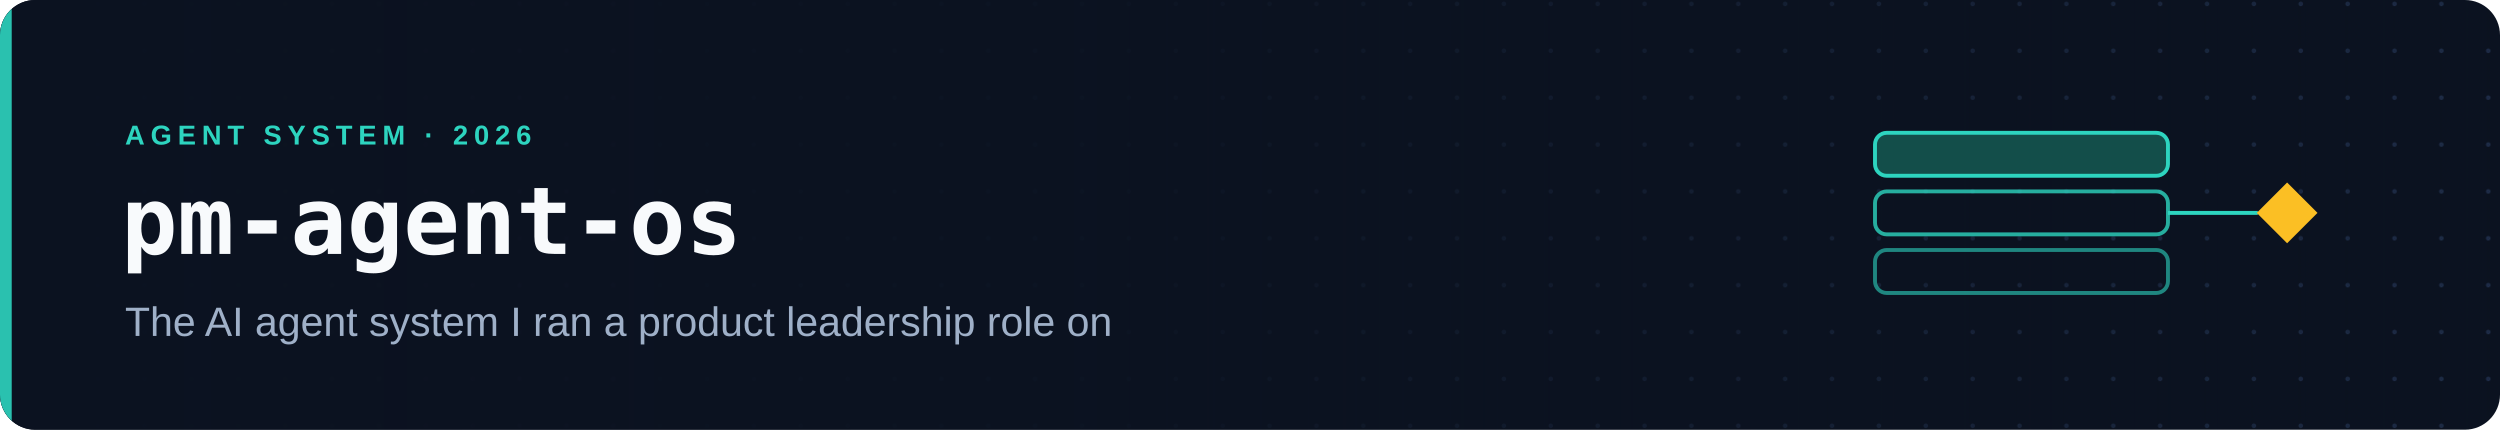
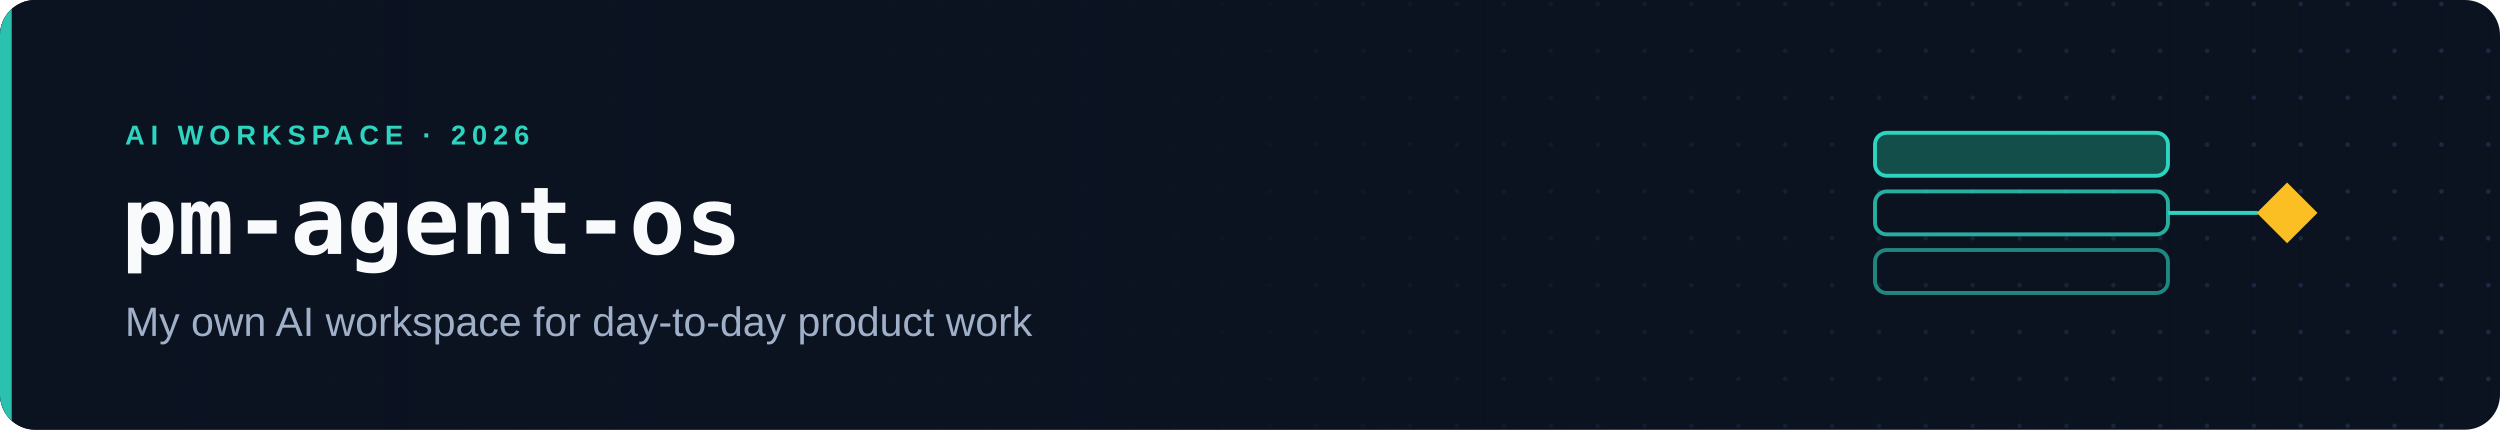
- <svg xmlns="http://www.w3.org/2000/svg" width="1280" height="220" viewBox="0 0 1280 220" role="img" aria-label="pm-agent-os: The AI agent system I ran a product leadership role on">
+ <svg xmlns="http://www.w3.org/2000/svg" width="1280" height="220" viewBox="0 0 1280 220" role="img" aria-label="pm-agent-os: My own AI workspace for day-to-day product work">
  <defs>
    <pattern id="dots" width="24" height="24" patternUnits="userSpaceOnUse">
      <circle cx="2" cy="2" r="1.2" fill="#1c2a44" />
    </pattern>
    <linearGradient id="fade" x1="0" x2="1" y1="0" y2="0">
      <stop offset="0" stop-color="#0b1220" stop-opacity="1" />
      <stop offset="0.45" stop-color="#0b1220" stop-opacity="0.92" />
      <stop offset="1" stop-color="#0b1220" stop-opacity="0" />
    </linearGradient>
    <clipPath id="card">
      <rect width="1280" height="220" rx="18" />
    </clipPath>
  </defs>
  <g clip-path="url(#card)">
    <rect width="1280" height="220" rx="18" fill="#0b1220" />
    <rect width="1280" height="220" rx="18" fill="url(#dots)" />
    <rect width="1280" height="220" rx="18" fill="url(#fade)" />
    <rect x="0" y="0" width="6" height="220" fill="#2dd4bf" opacity="0.9" />
-     <text x="64" y="74" font-family="'Segoe UI', -apple-system, BlinkMacSystemFont, 'Helvetica Neue', Arial, sans-serif" font-size="14" font-weight="600" letter-spacing="3" fill="#2dd4bf">AGENT SYSTEM  ·  2026</text>
+     <text x="64" y="74" font-family="'Segoe UI', -apple-system, BlinkMacSystemFont, 'Helvetica Neue', Arial, sans-serif" font-size="14" font-weight="600" letter-spacing="3" fill="#2dd4bf">AI WORKSPACE  ·  2026</text>
    <text x="62" y="130" font-family="ui-monospace, 'SF Mono', 'Cascadia Code', Consolas, Menlo, monospace" font-size="48" font-weight="700" fill="#f8fafc">pm-agent-os</text>
-     <text x="64" y="172" font-family="'Segoe UI', -apple-system, BlinkMacSystemFont, 'Helvetica Neue', Arial, sans-serif" font-size="21" fill="#9fb0c8">The AI agent system I ran a product leadership role on</text>
+     <text x="64" y="172" font-family="'Segoe UI', -apple-system, BlinkMacSystemFont, 'Helvetica Neue', Arial, sans-serif" font-size="21" fill="#9fb0c8">My own AI workspace for day-to-day product work</text>
    <rect x="960" y="68" width="150" height="22" rx="6" fill="#134e4a" stroke="#2dd4bf" stroke-width="2" opacity="1" />
    <rect x="960" y="98" width="150" height="22" rx="6" fill="none" stroke="#2dd4bf" stroke-width="2" opacity="0.8" />
    <rect x="960" y="128" width="150" height="22" rx="6" fill="none" stroke="#2dd4bf" stroke-width="2" opacity="0.6" />
    <line x1="1110" y1="109" x2="1156" y2="109" stroke="#2dd4bf" stroke-width="2" />
    <rect x="1160" y="98" width="22" height="22" transform="rotate(45 1171 109)" fill="#fbbf24" />
  </g>
</svg>
